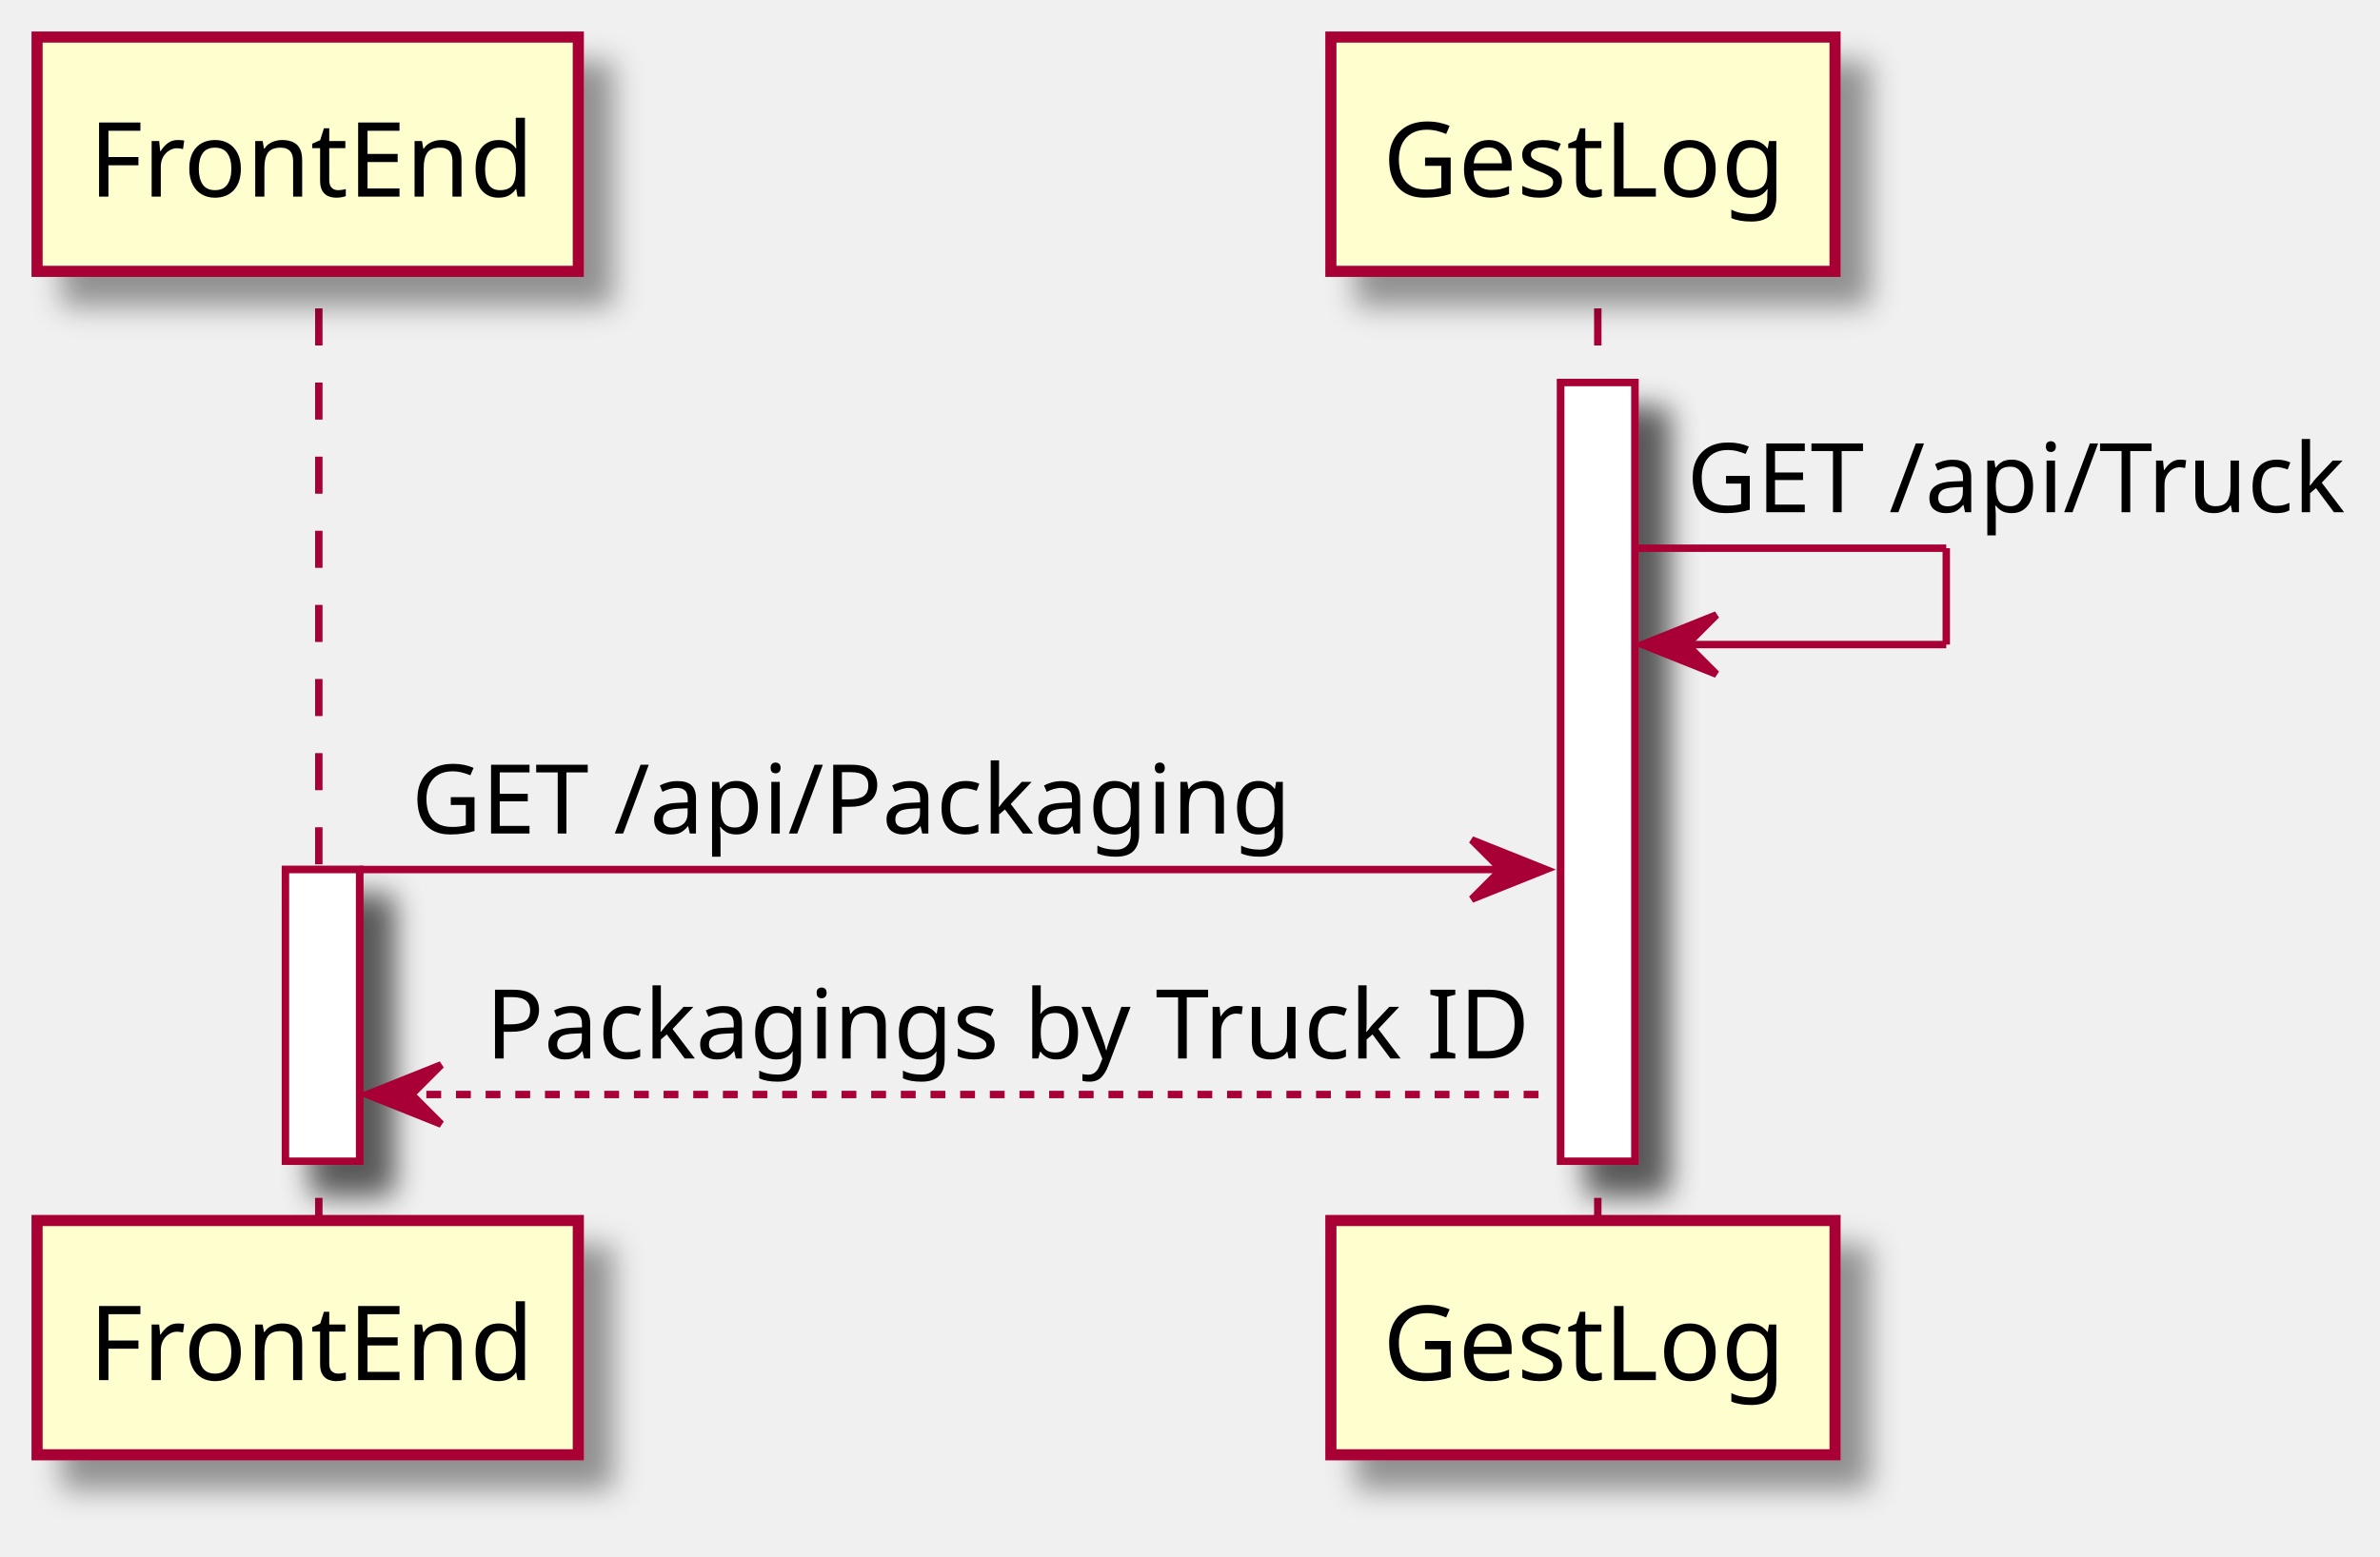
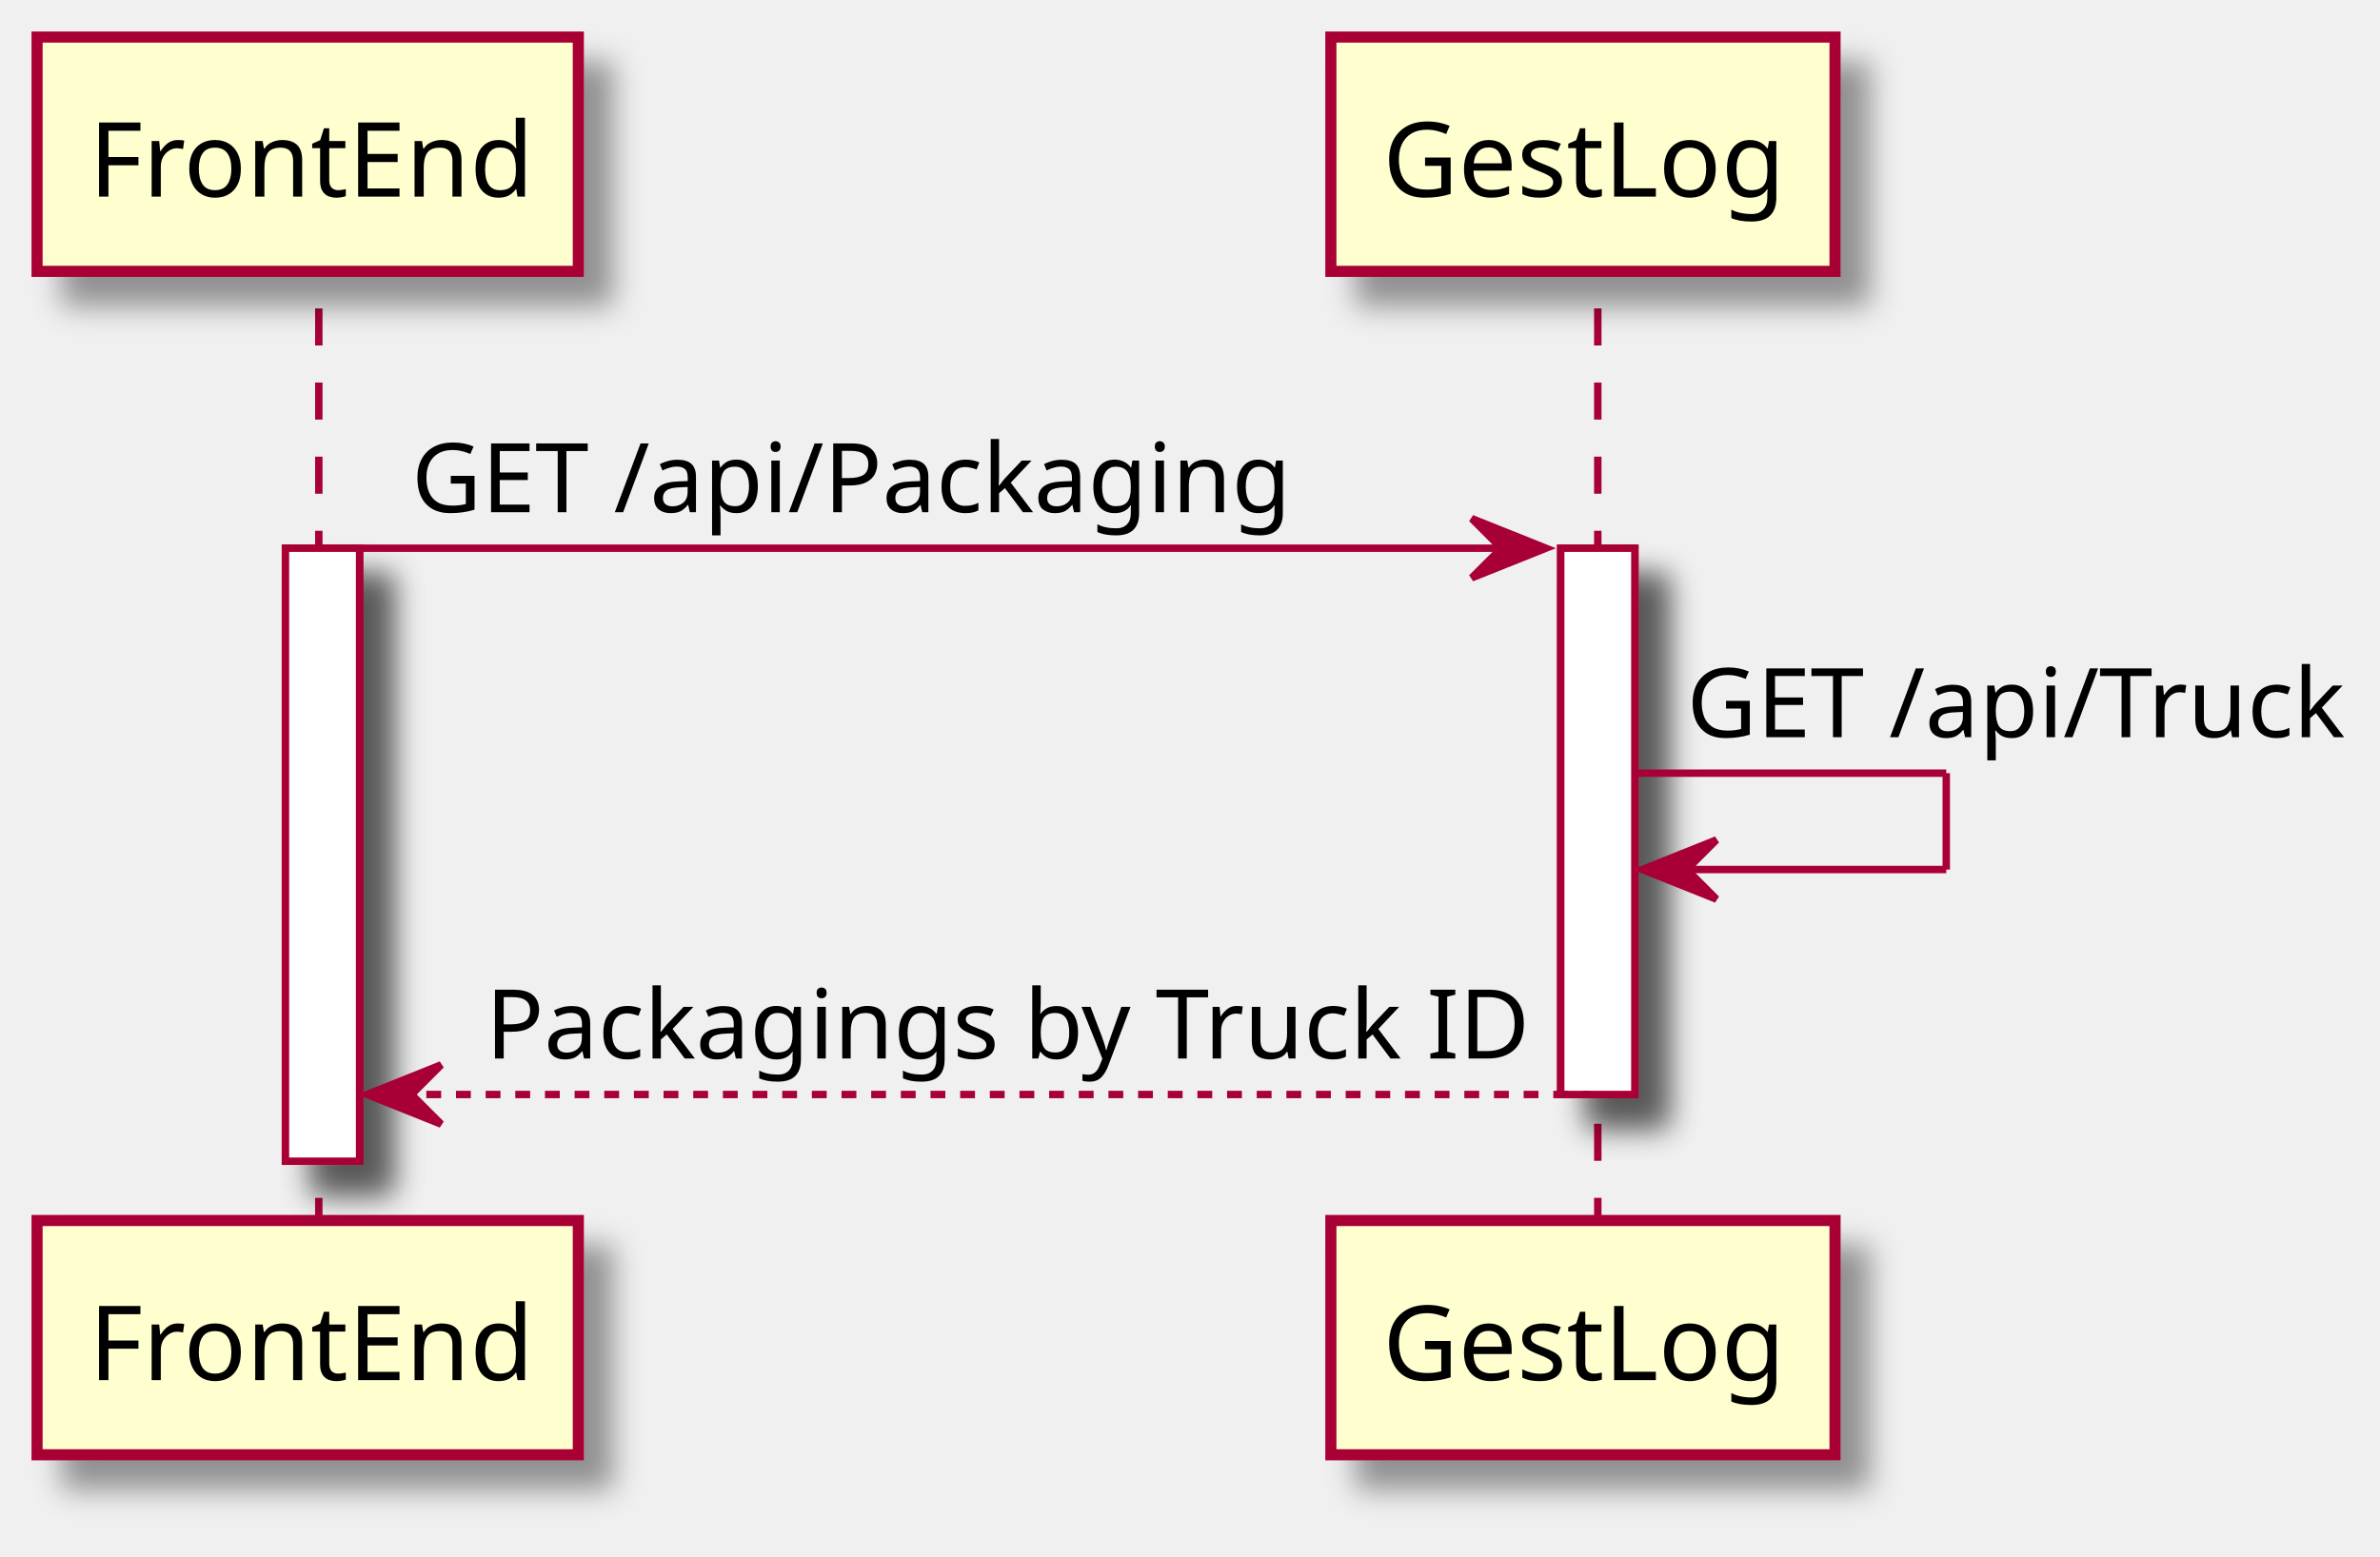
<svg xmlns="http://www.w3.org/2000/svg" contentScriptType="application/ecmascript" contentStyleType="text/css" height="210px" preserveAspectRatio="none" style="width:321px;height:210px;background:#FFFFFF;" version="1.1" viewBox="0 0 321 210" width="321px" zoomAndPan="magnify">
  <defs>
-     <filter height="300%" id="fh2smgpy9g0fs" width="300%" x="-1" y="-1">
+     <filter height="300%" id="f1du5c0g1sj9r5" width="300%" x="-1" y="-1">
      <feGaussianBlur result="blurOut" stdDeviation="2.0" />
      <feColorMatrix in="blurOut" result="blurOut2" type="matrix" values="0 0 0 0 0 0 0 0 0 0 0 0 0 0 0 0 0 0 .4 0" />
      <feOffset dx="4.0" dy="4.0" in="blurOut2" result="blurOut3" />
      <feBlend in="SourceGraphic" in2="blurOut3" mode="normal" />
    </filter>
  </defs>
  <g>
-     <rect fill="#FFFFFF" filter="url(#fh2smgpy9g0fs)" height="39.352" style="stroke:#A80036;stroke-width:1.0;" width="10" x="38.5" y="117.312" />
-     <rect fill="#FFFFFF" filter="url(#fh2smgpy9g0fs)" height="105.055" style="stroke:#A80036;stroke-width:1.0;" width="10" x="210.5" y="51.609" />
+     <rect fill="#FFFFFF" filter="url(#f1du5c0g1sj9r5)" height="82.703" style="stroke:#A80036;stroke-width:1.0;" width="10" x="38.5" y="73.961" />
+     <rect fill="#FFFFFF" filter="url(#f1du5c0g1sj9r5)" height="73.703" style="stroke:#A80036;stroke-width:1.0;" width="10" x="210.5" y="73.961" />
    <line style="stroke:#A80036;stroke-width:1.0;stroke-dasharray:5.0,5.0;" x1="43" x2="43" y1="41.609" y2="165.664" />
    <line style="stroke:#A80036;stroke-width:1.0;stroke-dasharray:5.0,5.0;" x1="215.5" x2="215.5" y1="41.609" y2="165.664" />
-     <rect fill="#FEFECE" filter="url(#fh2smgpy9g0fs)" height="31.609" style="stroke:#A80036;stroke-width:1.5;" width="73" x="5" y="5" />
+     <rect fill="#FEFECE" filter="url(#f1du5c0g1sj9r5)" height="31.609" style="stroke:#A80036;stroke-width:1.5;" width="73" x="5" y="5" />
    <text fill="#000000" font-family="sans-serif" font-size="14" lengthAdjust="spacing" textLength="59" x="12" y="26.533">FrontEnd</text>
-     <rect fill="#FEFECE" filter="url(#fh2smgpy9g0fs)" height="31.609" style="stroke:#A80036;stroke-width:1.5;" width="73" x="5" y="164.664" />
+     <rect fill="#FEFECE" filter="url(#f1du5c0g1sj9r5)" height="31.609" style="stroke:#A80036;stroke-width:1.5;" width="73" x="5" y="164.664" />
    <text fill="#000000" font-family="sans-serif" font-size="14" lengthAdjust="spacing" textLength="59" x="12" y="186.197">FrontEnd</text>
-     <rect fill="#FEFECE" filter="url(#fh2smgpy9g0fs)" height="31.609" style="stroke:#A80036;stroke-width:1.5;" width="68" x="179.5" y="5" />
+     <rect fill="#FEFECE" filter="url(#f1du5c0g1sj9r5)" height="31.609" style="stroke:#A80036;stroke-width:1.5;" width="68" x="179.5" y="5" />
    <text fill="#000000" font-family="sans-serif" font-size="14" lengthAdjust="spacing" textLength="54" x="186.5" y="26.533">GestLog</text>
-     <rect fill="#FEFECE" filter="url(#fh2smgpy9g0fs)" height="31.609" style="stroke:#A80036;stroke-width:1.5;" width="68" x="179.5" y="164.664" />
+     <rect fill="#FEFECE" filter="url(#f1du5c0g1sj9r5)" height="31.609" style="stroke:#A80036;stroke-width:1.5;" width="68" x="179.5" y="164.664" />
    <text fill="#000000" font-family="sans-serif" font-size="14" lengthAdjust="spacing" textLength="54" x="186.5" y="186.197">GestLog</text>
-     <rect fill="#FFFFFF" filter="url(#fh2smgpy9g0fs)" height="39.352" style="stroke:#A80036;stroke-width:1.0;" width="10" x="38.5" y="117.312" />
-     <rect fill="#FFFFFF" filter="url(#fh2smgpy9g0fs)" height="105.055" style="stroke:#A80036;stroke-width:1.0;" width="10" x="210.5" y="51.609" />
-     <line style="stroke:#A80036;stroke-width:1.0;" x1="220.5" x2="262.5" y1="73.961" y2="73.961" />
-     <line style="stroke:#A80036;stroke-width:1.0;" x1="262.5" x2="262.5" y1="73.961" y2="86.961" />
-     <line style="stroke:#A80036;stroke-width:1.0;" x1="221.5" x2="262.5" y1="86.961" y2="86.961" />
-     <polygon fill="#A80036" points="231.5,82.961,221.5,86.961,231.5,90.961,227.5,86.961" style="stroke:#A80036;stroke-width:1.0;" />
-     <text fill="#000000" font-family="sans-serif" font-size="13" lengthAdjust="spacing" textLength="87" x="227.5" y="69.105">GET /api/Truck</text>
-     <polygon fill="#A80036" points="198.5,113.312,208.5,117.312,198.5,121.312,202.5,117.312" style="stroke:#A80036;stroke-width:1.0;" />
-     <line style="stroke:#A80036;stroke-width:1.0;" x1="48.5" x2="204.5" y1="117.312" y2="117.312" />
-     <text fill="#000000" font-family="sans-serif" font-size="13" lengthAdjust="spacing" textLength="116" x="55.5" y="112.456">GET /api/Packaging</text>
+     <rect fill="#FFFFFF" filter="url(#f1du5c0g1sj9r5)" height="82.703" style="stroke:#A80036;stroke-width:1.0;" width="10" x="38.5" y="73.961" />
+     <rect fill="#FFFFFF" filter="url(#f1du5c0g1sj9r5)" height="73.703" style="stroke:#A80036;stroke-width:1.0;" width="10" x="210.5" y="73.961" />
+     <polygon fill="#A80036" points="198.5,69.961,208.5,73.961,198.5,77.961,202.5,73.961" style="stroke:#A80036;stroke-width:1.0;" />
+     <line style="stroke:#A80036;stroke-width:1.0;" x1="48.5" x2="204.5" y1="73.961" y2="73.961" />
+     <text fill="#000000" font-family="sans-serif" font-size="13" lengthAdjust="spacing" textLength="116" x="55.5" y="69.105">GET /api/Packaging</text>
+     <line style="stroke:#A80036;stroke-width:1.0;" x1="220.5" x2="262.5" y1="104.312" y2="104.312" />
+     <line style="stroke:#A80036;stroke-width:1.0;" x1="262.5" x2="262.5" y1="104.312" y2="117.312" />
+     <line style="stroke:#A80036;stroke-width:1.0;" x1="221.5" x2="262.5" y1="117.312" y2="117.312" />
+     <polygon fill="#A80036" points="231.5,113.312,221.5,117.312,231.5,121.312,227.5,117.312" style="stroke:#A80036;stroke-width:1.0;" />
+     <text fill="#000000" font-family="sans-serif" font-size="13" lengthAdjust="spacing" textLength="87" x="227.5" y="99.456">GET /api/Truck</text>
    <polygon fill="#A80036" points="59.5,143.664,49.5,147.664,59.5,151.664,55.5,147.664" style="stroke:#A80036;stroke-width:1.0;" />
-     <line style="stroke:#A80036;stroke-width:1.0;stroke-dasharray:2.0,2.0;" x1="53.5" x2="209.5" y1="147.664" y2="147.664" />
+     <line style="stroke:#A80036;stroke-width:1.0;stroke-dasharray:2.0,2.0;" x1="53.5" x2="214.5" y1="147.664" y2="147.664" />
    <text fill="#000000" font-family="sans-serif" font-size="13" lengthAdjust="spacing" textLength="138" x="65.5" y="142.808">Packagings by Truck ID</text>
  </g>
</svg>
